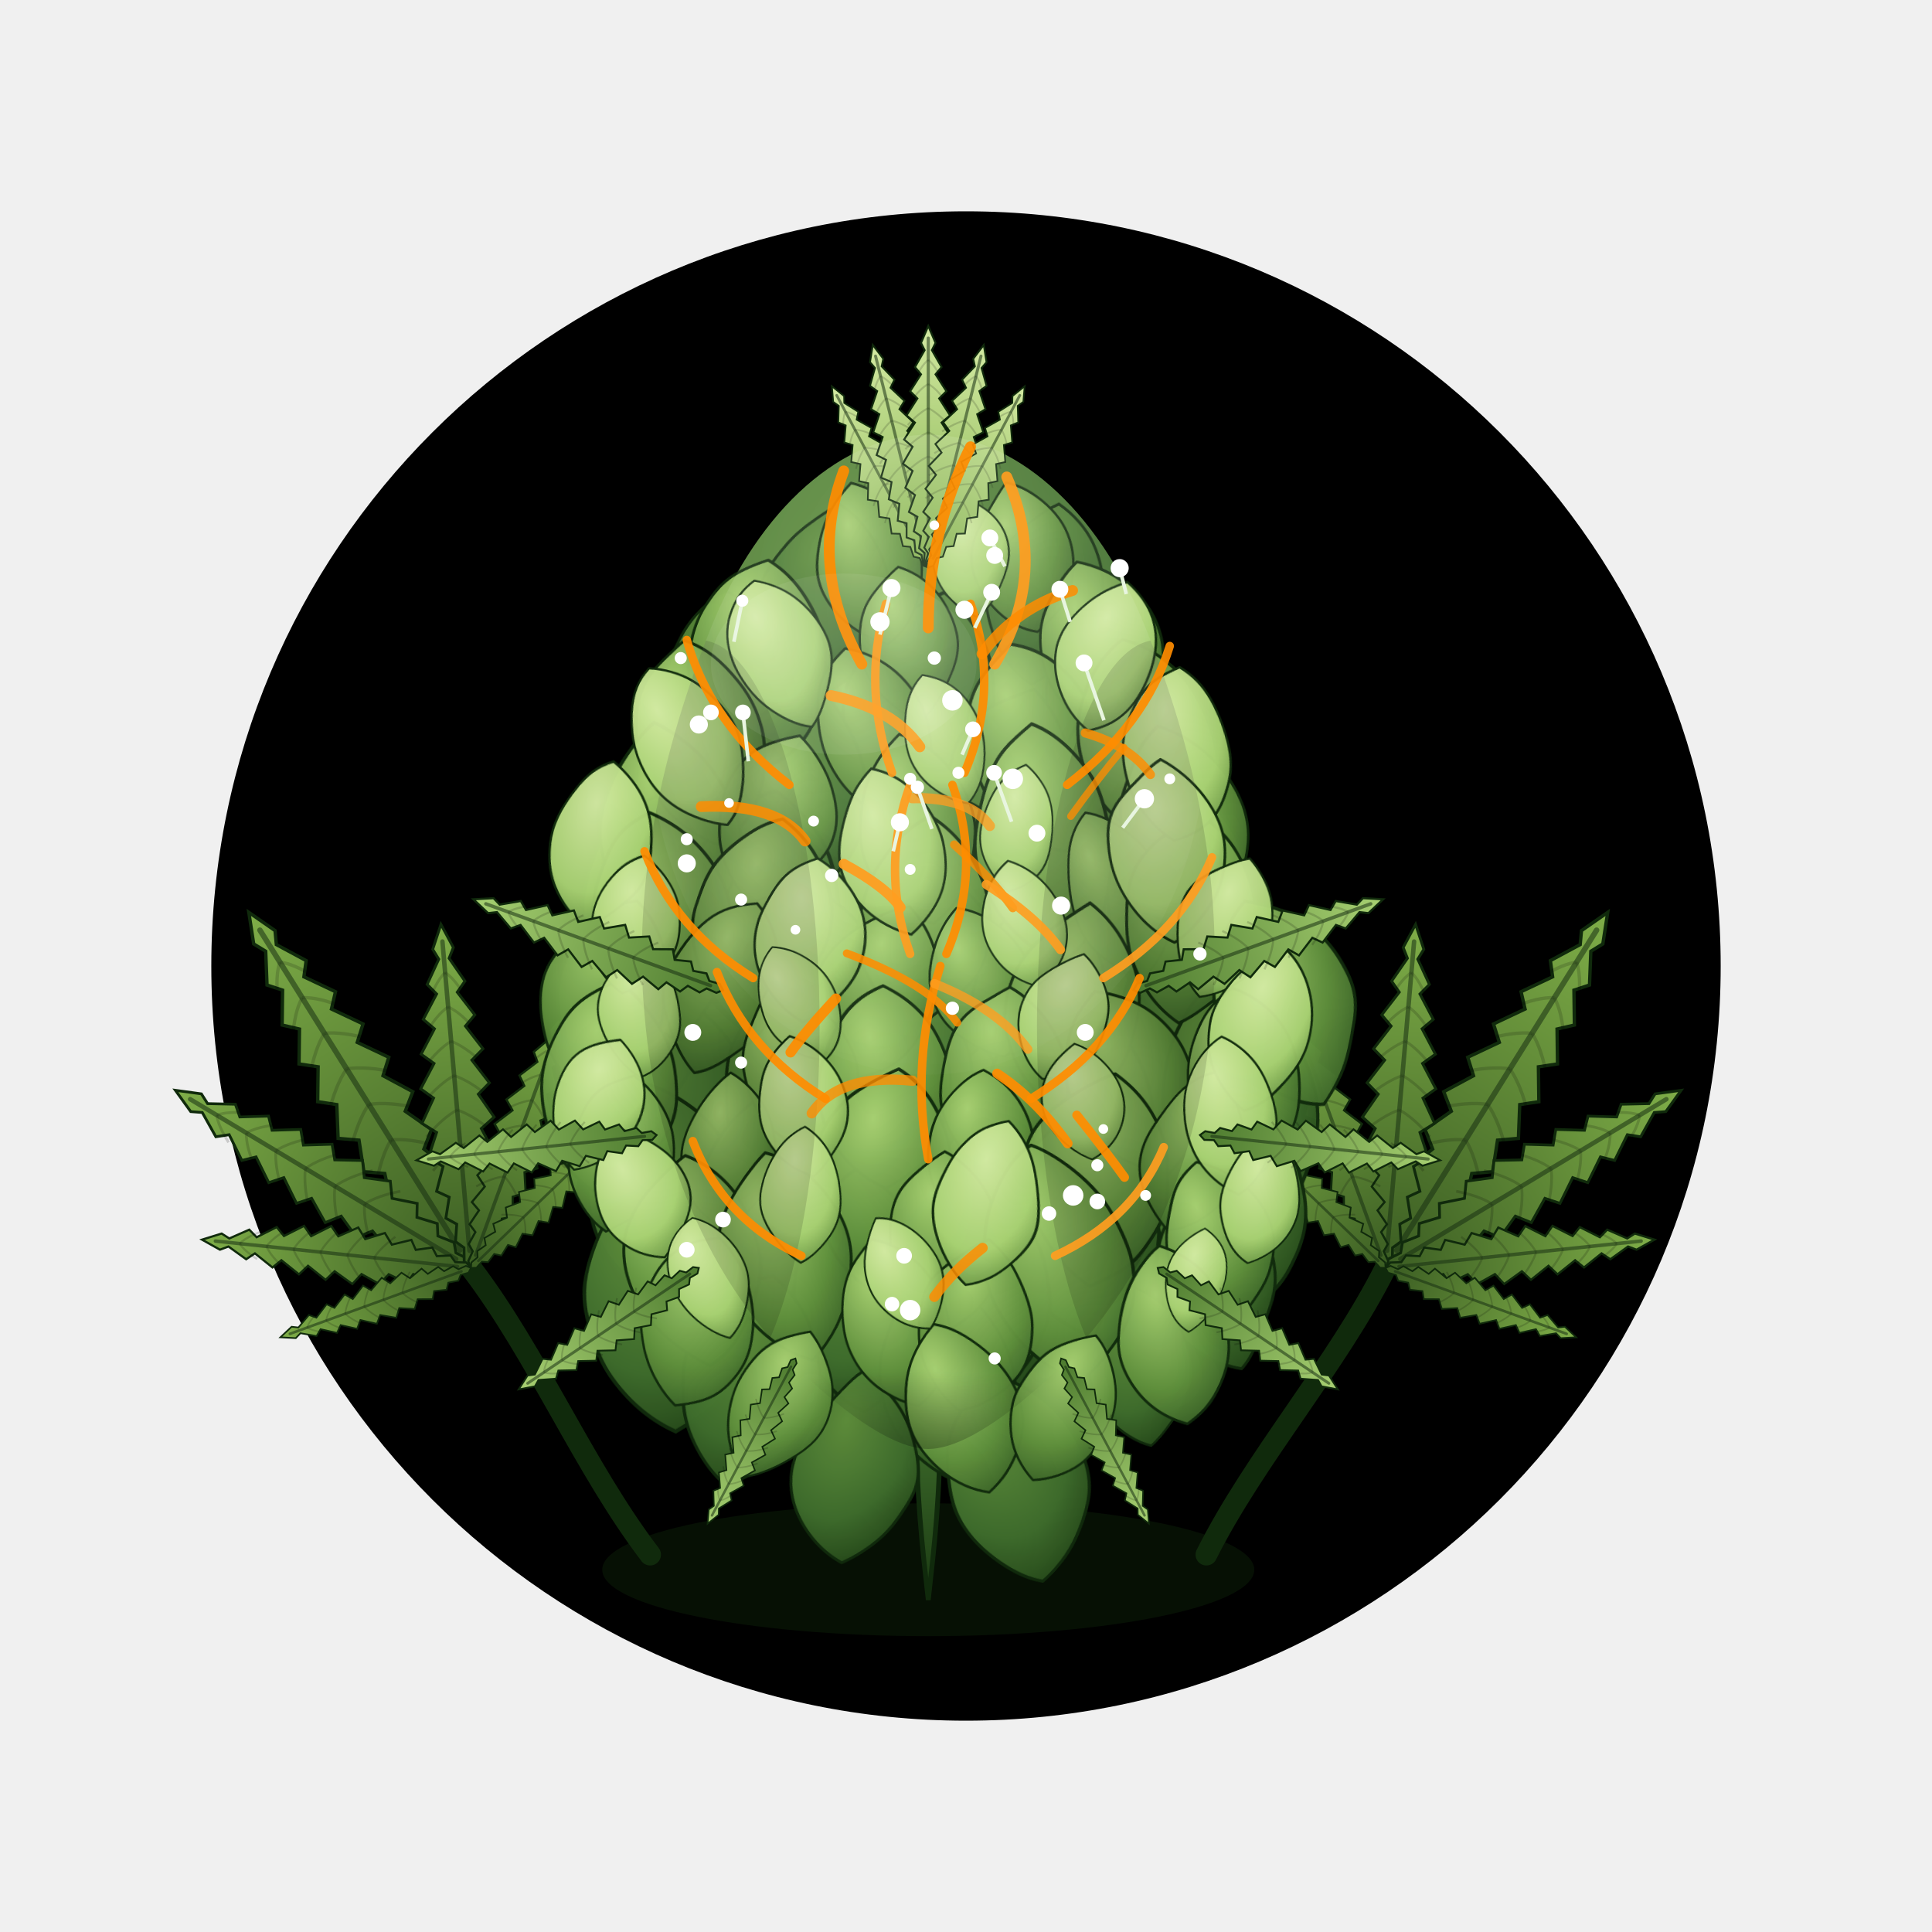
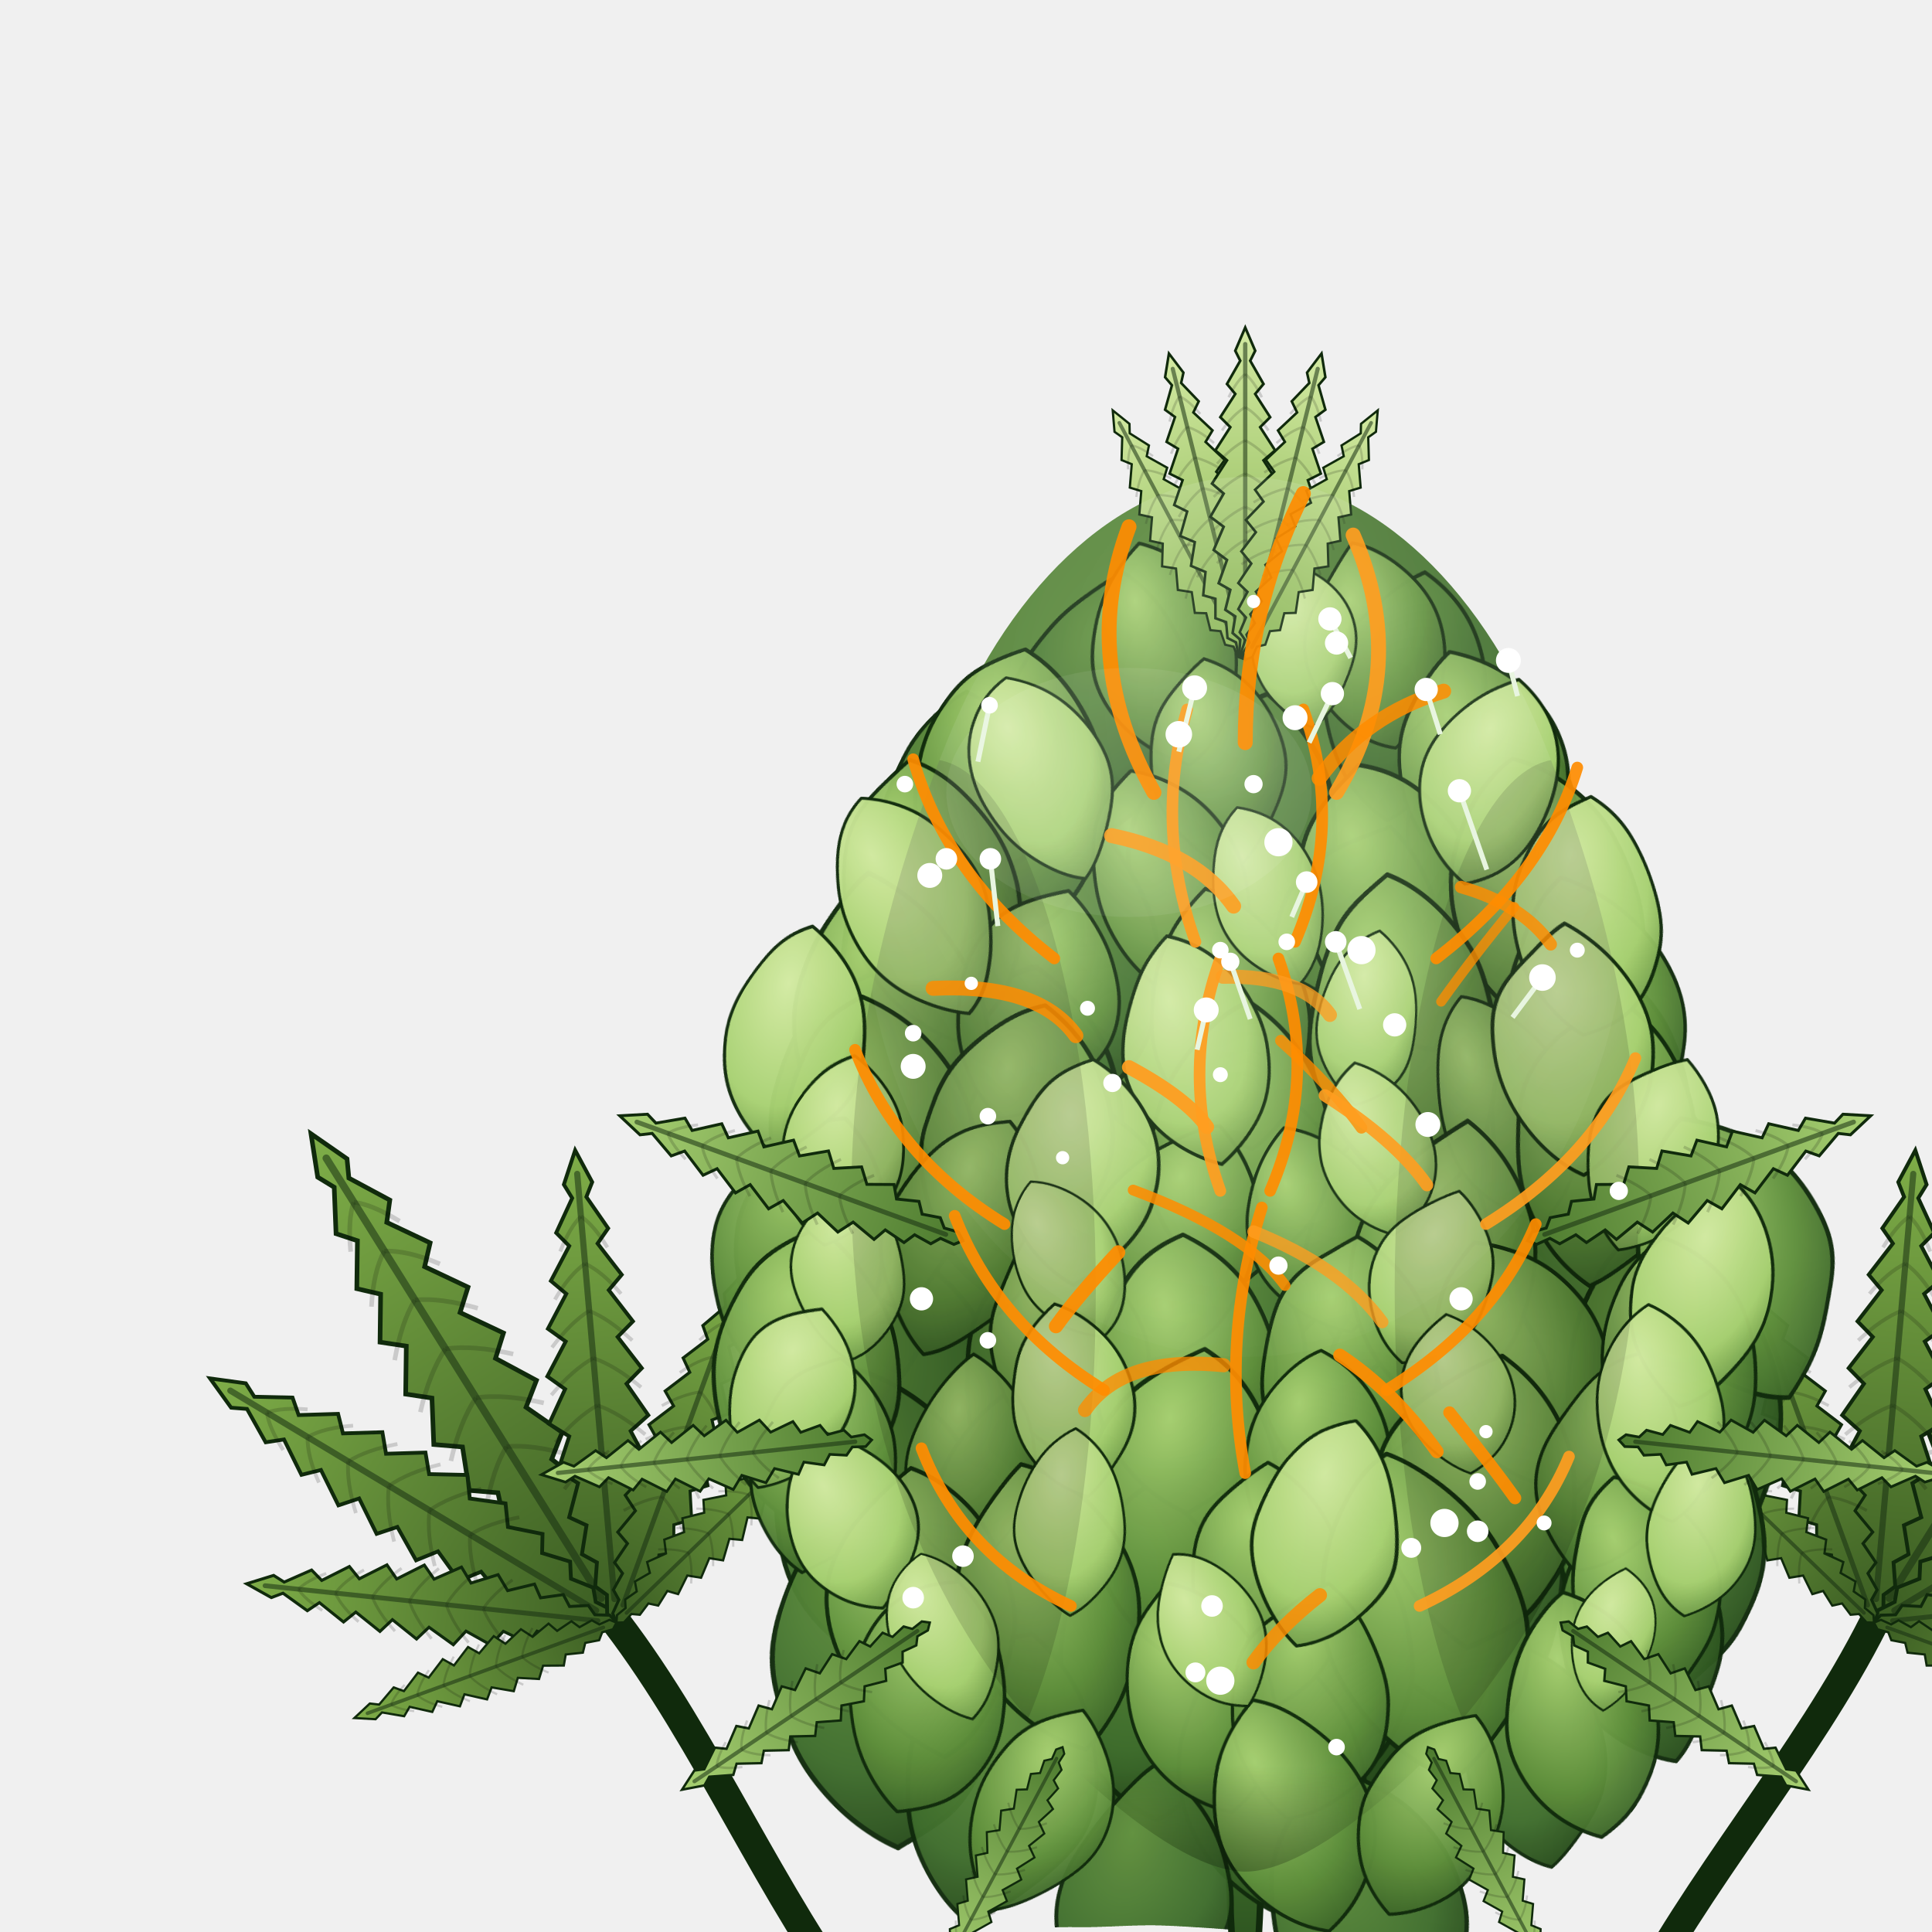
<svg xmlns="http://www.w3.org/2000/svg" viewBox="0 0 512 512" width="512" height="512">
  <defs>
    <linearGradient id="bg" x1="0" y1="0" x2="1" y2="1">
      <stop offset="0%" stop-color="%230b170c" />
      <stop offset="100%" stop-color="%231a381d" />
    </linearGradient>
  </defs>
  <rect width="512" height="512" fill="url(%23bg)" />
-   <circle cx="256" cy="256" r="200" fill="%23142816" stroke="%233e8a32" stroke-width="8" />
-   <g transform="translate(6, 16) scale(1.6)">
+   <g transform="translate(0, -10) scale(2.2)">
    <defs>
      <linearGradient id="lgd" x1="0" y1="0" x2="0" y2="1">
        <stop offset="0%" stop-color="#3f6d2c" />
        <stop offset="100%" stop-color="#1b3b13" />
      </linearGradient>
      <linearGradient id="lgm" x1="0" y1="0" x2="0" y2="1">
        <stop offset="0%" stop-color="#5f8f3c" />
        <stop offset="100%" stop-color="#2c521f" />
      </linearGradient>
      <linearGradient id="lgl" x1="0" y1="0" x2="0" y2="1">
        <stop offset="0%" stop-color="#a8d172" />
        <stop offset="100%" stop-color="#4c7a2e" />
      </linearGradient>
      <linearGradient id="lgf" x1="0" y1="0" x2="0" y2="1">
        <stop offset="0%" stop-color="#d3eaa2" />
        <stop offset="100%" stop-color="#7fae48" />
      </linearGradient>
      <radialGradient id="budBase" cx="36%" cy="20%" r="95%">
        <stop offset="0%" stop-color="#5f8f3c" />
        <stop offset="52%" stop-color="#3f6d2c" />
        <stop offset="100%" stop-color="#1b3b13" />
      </radialGradient>
      <radialGradient id="cxD" cx="38%" cy="24%" r="90%">
        <stop offset="0%" stop-color="#5f8f3c" />
        <stop offset="60%" stop-color="#3f6d2c" />
        <stop offset="100%" stop-color="#1b3b13" />
      </radialGradient>
      <radialGradient id="cxM" cx="38%" cy="24%" r="90%">
        <stop offset="0%" stop-color="#a8d172" />
        <stop offset="60%" stop-color="#5f8f3c" />
        <stop offset="100%" stop-color="#2c521f" />
      </radialGradient>
      <radialGradient id="cxL" cx="40%" cy="26%" r="90%">
        <stop offset="0%" stop-color="#d3eaa2" />
        <stop offset="60%" stop-color="#a8d172" />
        <stop offset="100%" stop-color="#4c7a2e" />
      </radialGradient>
      <radialGradient id="frostVeil" cx="50%" cy="30%" r="80%">
        <stop offset="0%" stop-color="#ffffff" stop-opacity="0.150" />
        <stop offset="60%" stop-color="#ffffff" stop-opacity="0.060" />
        <stop offset="100%" stop-color="#ffffff" stop-opacity="0" />
      </radialGradient>
      <radialGradient id="occ" cx="50%" cy="96%" r="82%">
        <stop offset="0%" stop-color="#000000" stop-opacity=".45" />
        <stop offset="100%" stop-color="#000000" stop-opacity="0" />
      </radialGradient>
      <filter id="crumple" x="-15%" y="-15%" width="130%" height="130%">
        <feTurbulence type="fractalNoise" baseFrequency="0.025" numOctaves="3" seed="11" result="n" />
        <feDisplacementMap in="SourceGraphic" in2="n" scale="5" />
      </filter>
      <filter id="noiseFrost" x="0%" y="0%" width="100%" height="100%">
        <feTurbulence type="fractalNoise" baseFrequency="0.5" numOctaves="2" seed="7" result="n" />
        <feColorMatrix in="n" type="matrix" values="0 0 0 0 1 0 0 0 0 1 0 0 0 0 1 0 0 0 0.5 0" />
      </filter>
      <path id="leaflet" d="M0,0 L3,7 L1.5,10 L5.5,17 L3,20 L7.5,27 L4.5,30 L9,37 L5.5,40 L10,47 L6.5,50 L10.5,57 L6.5,60 L9.5,67 L5.5,70 L8,77 L4.5,79 L6,85 L3,87 L3.8,92 L1.5,94 L1.8,98 L0,100 L-1.8,98 L-1.5,94 L-3.8,92 L-3,87 L-6,85 L-4.5,79 L-8,77 L-5.5,70 L-9.5,67 L-6.5,60 L-10.5,57 L-6.5,50 L-10,47 L-5.5,40 L-9,37 L-4.5,30 L-7.5,27 L-3,20 L-5.5,17 L-1.5,10 L-3,7 Z" />
      <g id="leafletV">
        <use href="#leaflet" />
        <path d="M0,14 Q2.5,16 5,21 M0,24 Q3.5,26 7,31 M0,34 Q4,36 8.5,41 M0,44 Q4.5,46 9.5,51 M0,54 Q4.5,56 9.5,61 M0,64 Q4,66 8.5,71" fill="none" stroke="#000000" stroke-opacity=".16" stroke-width=".8" />
        <path d="M0,14 Q-2.5,16 -5,21 M0,24 Q-3.5,26 -7,31 M0,34 Q-4,36 -8.5,41 M0,44 Q-4.5,46 -9.5,51 M0,54 Q-4.5,56 -9.5,61 M0,64 Q-4,66 -8.5,71" fill="none" stroke="#000000" stroke-opacity=".16" stroke-width=".8" />
      </g>
      <path id="midrib" d="M0,5 L0,95" fill="none" stroke-width="1.3" opacity=".55" stroke-linecap="round" />
      <linearGradient id="lgFan" x1="0" y1="0" x2="0" y2="1">
        <stop offset="0%" stop-color="#7fae48" />
        <stop offset="100%" stop-color="#3a5c22" />
      </linearGradient>
      <g id="leafD">
        <use href="#leafletV" fill="url(#lgd)" stroke="#102a0c" stroke-width=".8" />
        <use href="#midrib" stroke="#173012" />
      </g>
      <g id="leafM">
        <use href="#leafletV" fill="url(#lgm)" stroke="#102a0c" stroke-width=".8" />
        <use href="#midrib" stroke="#173012" />
      </g>
      <g id="leafL">
        <use href="#leafletV" fill="url(#lgl)" stroke="#102a0c" stroke-width=".8" />
        <use href="#midrib" stroke="#173012" />
      </g>
      <g id="leafF">
        <use href="#leafletV" fill="url(#lgf)" stroke="#102a0c" stroke-width=".8" />
        <use href="#midrib" stroke="#173012" />
      </g>
      <g id="leafA">
        <use href="#leafletV" fill="url(#lgFan)" stroke="#102a0c" stroke-width=".8" />
        <use href="#midrib" stroke="#173012" />
      </g>
      <path id="calyx" d="M0,-4 C7.5,0 13.5,8 14,18 C14.5,28 8,37 0,41 C-8,37 -14.5,28 -14,18 C-13.5,8 -7.5,0 0,-4 Z" />
      <g id="fan">
        <path d="M0,10 C-1.5,-6 1.5,-24 0,-40" fill="none" stroke="#102a0c" stroke-width="3.2" stroke-linecap="round" />
        <use href="#leafA" transform="translate(0,-40) rotate(0) translate(0,-62) scale(.62)" />
        <use href="#leafA" transform="translate(0,-40) rotate(-27) translate(0,-51) scale(.51)" />
        <use href="#leafA" transform="translate(0,-40) rotate(27) translate(0,-51) scale(.51)" />
        <use href="#leafA" transform="translate(0,-40) rotate(-52) translate(0,-40) scale(.4)" />
        <use href="#leafA" transform="translate(0,-40) rotate(52) translate(0,-40) scale(.4)" />
        <use href="#leafA" transform="translate(0,-40) rotate(-78) translate(0,-30) scale(.3)" />
        <use href="#leafA" transform="translate(0,-40) rotate(78) translate(0,-30) scale(.3)" />
      </g>
      <clipPath id="budClip">
        <path d="M150,62 C164,62 178,74 186,94 C194,114 199,136 197,158 C195,182 186,204 168,220 C160,227 154,230 150,230 C146,230 140,227 132,220 C114,204 105,182 103,158 C101,136 106,114 114,94 C122,74 136,62 150,62 Z" />
      </clipPath>
    </defs>
    <ellipse cx="150" cy="250" rx="54" ry="11" fill="#0a1a07" opacity=".6" />
    <path d="M148,224 C148,238 149,246 150,255 C151,246 152,238 152,224 Z" fill="url(#lgd)" stroke="#102a0c" stroke-width=".8" />
    <use href="#fan" transform="translate(98,238) rotate(-32) scale(1.12)" />
    <use href="#fan" transform="translate(202,238) rotate(32) scale(1.12)" />
    <path d="M150,62 C164,62 178,74 186,94 C194,114 199,136 197,158 C195,182 186,204 168,220 C160,227 154,230 150,230 C146,230 140,227 132,220 C114,204 105,182 103,158 C101,136 106,114 114,94 C122,74 136,62 150,62 Z" fill="url(#budBase)" />
    <g filter="url(#crumple)">
      <use href="#calyx" transform="translate(134.6,76.0) rotate(6.0) scale(0.74)" fill="url(#cxD)" stroke="#102a0c" stroke-width=".65" stroke-linejoin="round" opacity=".97" />
      <use href="#calyx" transform="translate(171.1,76.0) rotate(6.6) scale(0.69)" fill="url(#cxD)" stroke="#102a0c" stroke-width=".65" stroke-linejoin="round" opacity=".97" />
      <use href="#calyx" transform="translate(117.6,92.0) rotate(-1.6) scale(0.76)" fill="url(#cxD)" stroke="#102a0c" stroke-width=".65" stroke-linejoin="round" opacity=".97" />
      <use href="#calyx" transform="translate(152.3,92.0) rotate(11.9) scale(0.90)" fill="url(#cxD)" stroke="#102a0c" stroke-width=".65" stroke-linejoin="round" opacity=".97" />
      <use href="#calyx" transform="translate(180.6,92.0) rotate(-1.2) scale(0.74)" fill="url(#cxD)" stroke="#102a0c" stroke-width=".65" stroke-linejoin="round" opacity=".97" />
      <use href="#calyx" transform="translate(111.1,108.0) rotate(-13.6) scale(0.98)" fill="url(#cxD)" stroke="#102a0c" stroke-width=".65" stroke-linejoin="round" opacity=".97" />
      <use href="#calyx" transform="translate(131.6,108.0) rotate(20.0) scale(0.88)" fill="url(#cxD)" stroke="#102a0c" stroke-width=".65" stroke-linejoin="round" opacity=".97" />
      <use href="#calyx" transform="translate(167.4,108.0) rotate(15.9) scale(0.80)" fill="url(#cxD)" stroke="#102a0c" stroke-width=".65" stroke-linejoin="round" opacity=".97" />
      <use href="#calyx" transform="translate(182.7,108.0) rotate(-4.8) scale(0.82)" fill="url(#cxD)" stroke="#102a0c" stroke-width=".65" stroke-linejoin="round" opacity=".97" />
      <use href="#calyx" transform="translate(107.2,124.0) rotate(9.5) scale(0.83)" fill="url(#cxD)" stroke="#102a0c" stroke-width=".65" stroke-linejoin="round" opacity=".97" />
      <use href="#calyx" transform="translate(123.8,124.0) rotate(6.6) scale(0.90)" fill="url(#cxD)" stroke="#102a0c" stroke-width=".65" stroke-linejoin="round" opacity=".97" />
      <use href="#calyx" transform="translate(152.7,124.0) rotate(-14.2) scale(0.81)" fill="url(#cxD)" stroke="#102a0c" stroke-width=".65" stroke-linejoin="round" opacity=".97" />
      <use href="#calyx" transform="translate(169.0,124.0) rotate(7.2) scale(0.83)" fill="url(#cxD)" stroke="#102a0c" stroke-width=".65" stroke-linejoin="round" opacity=".97" />
      <use href="#calyx" transform="translate(193.6,124.0) rotate(8.4) scale(0.84)" fill="url(#cxD)" stroke="#102a0c" stroke-width=".65" stroke-linejoin="round" opacity=".97" />
      <use href="#calyx" transform="translate(100.7,140.0) rotate(-1.6) scale(0.85)" fill="url(#cxD)" stroke="#102a0c" stroke-width=".65" stroke-linejoin="round" opacity=".97" />
      <use href="#calyx" transform="translate(130.7,140.0) rotate(-2.7) scale(0.82)" fill="url(#cxD)" stroke="#102a0c" stroke-width=".65" stroke-linejoin="round" opacity=".97" />
      <use href="#calyx" transform="translate(155.0,140.0) rotate(12.2) scale(0.75)" fill="url(#cxD)" stroke="#102a0c" stroke-width=".65" stroke-linejoin="round" opacity=".97" />
      <use href="#calyx" transform="translate(168.5,140.0) rotate(2.1) scale(0.77)" fill="url(#cxD)" stroke="#102a0c" stroke-width=".65" stroke-linejoin="round" opacity=".97" />
      <use href="#calyx" transform="translate(200.2,140.0) rotate(16.7) scale(0.99)" fill="url(#cxD)" stroke="#102a0c" stroke-width=".65" stroke-linejoin="round" opacity=".97" />
      <use href="#calyx" transform="translate(102.1,156.0) rotate(-19.8) scale(0.91)" fill="url(#cxD)" stroke="#102a0c" stroke-width=".65" stroke-linejoin="round" opacity=".97" />
      <use href="#calyx" transform="translate(126.5,156.0) rotate(-7.4) scale(0.88)" fill="url(#cxD)" stroke="#102a0c" stroke-width=".65" stroke-linejoin="round" opacity=".97" />
      <use href="#calyx" transform="translate(148.5,156.0) rotate(7.1) scale(0.78)" fill="url(#cxD)" stroke="#102a0c" stroke-width=".65" stroke-linejoin="round" opacity=".97" />
      <use href="#calyx" transform="translate(171.3,156.0) rotate(-5.7) scale(0.93)" fill="url(#cxD)" stroke="#102a0c" stroke-width=".65" stroke-linejoin="round" opacity=".97" />
      <use href="#calyx" transform="translate(197.7,156.0) rotate(-12.0) scale(0.95)" fill="url(#cxD)" stroke="#102a0c" stroke-width=".65" stroke-linejoin="round" opacity=".97" />
      <use href="#calyx" transform="translate(102.2,172.0) rotate(-14.5) scale(0.90)" fill="url(#cxD)" stroke="#102a0c" stroke-width=".65" stroke-linejoin="round" opacity=".97" />
      <use href="#calyx" transform="translate(128.9,172.0) rotate(16.9) scale(0.88)" fill="url(#cxD)" stroke="#102a0c" stroke-width=".65" stroke-linejoin="round" opacity=".97" />
      <use href="#calyx" transform="translate(147.2,172.0) rotate(18.6) scale(0.83)" fill="url(#cxD)" stroke="#102a0c" stroke-width=".65" stroke-linejoin="round" opacity=".97" />
      <use href="#calyx" transform="translate(168.3,172.0) rotate(-15.2) scale(0.98)" fill="url(#cxD)" stroke="#102a0c" stroke-width=".65" stroke-linejoin="round" opacity=".97" />
      <use href="#calyx" transform="translate(197.2,172.0) rotate(-7.9) scale(0.92)" fill="url(#cxD)" stroke="#102a0c" stroke-width=".65" stroke-linejoin="round" opacity=".97" />
      <use href="#calyx" transform="translate(105.6,188.0) rotate(-2.9) scale(0.94)" fill="url(#cxD)" stroke="#102a0c" stroke-width=".65" stroke-linejoin="round" opacity=".97" />
      <use href="#calyx" transform="translate(139.1,188.0) rotate(-0.3) scale(0.87)" fill="url(#cxD)" stroke="#102a0c" stroke-width=".65" stroke-linejoin="round" opacity=".97" />
      <use href="#calyx" transform="translate(157.9,188.0) rotate(-2.3) scale(0.78)" fill="url(#cxD)" stroke="#102a0c" stroke-width=".65" stroke-linejoin="round" opacity=".97" />
      <use href="#calyx" transform="translate(193.4,188.0) rotate(-16.5) scale(0.73)" fill="url(#cxD)" stroke="#102a0c" stroke-width=".65" stroke-linejoin="round" opacity=".97" />
      <use href="#calyx" transform="translate(123.2,204.0) rotate(12.6) scale(0.79)" fill="url(#cxD)" stroke="#102a0c" stroke-width=".65" stroke-linejoin="round" opacity=".97" />
      <use href="#calyx" transform="translate(151.3,204.0) rotate(-5.6) scale(0.76)" fill="url(#cxD)" stroke="#102a0c" stroke-width=".65" stroke-linejoin="round" opacity=".97" />
      <use href="#calyx" transform="translate(182.3,204.0) rotate(-9.6) scale(0.62)" fill="url(#cxD)" stroke="#102a0c" stroke-width=".65" stroke-linejoin="round" opacity=".97" />
      <use href="#calyx" transform="translate(138.8,220.0) rotate(3.2) scale(0.74)" fill="url(#cxD)" stroke="#102a0c" stroke-width=".65" stroke-linejoin="round" opacity=".97" />
      <use href="#calyx" transform="translate(160.7,220.0) rotate(-14.4) scale(0.80)" fill="url(#cxD)" stroke="#102a0c" stroke-width=".65" stroke-linejoin="round" opacity=".97" />
      <use href="#calyx" transform="translate(137.4,72.0) rotate(-13.6) scale(0.62)" fill="url(#cxM)" stroke="#102a0c" stroke-width=".65" stroke-linejoin="round" opacity=".97" />
      <use href="#calyx" transform="translate(163.2,72.0) rotate(-13.8) scale(0.59)" fill="url(#cxM)" stroke="#102a0c" stroke-width=".65" stroke-linejoin="round" opacity=".97" />
      <use href="#calyx" transform="translate(123.4,86.0) rotate(3.9) scale(0.78)" fill="url(#cxM)" stroke="#102a0c" stroke-width=".65" stroke-linejoin="round" opacity=".97" />
      <use href="#calyx" transform="translate(145.2,86.0) rotate(-9.3) scale(0.58)" fill="url(#cxM)" stroke="#102a0c" stroke-width=".65" stroke-linejoin="round" opacity=".97" />
      <use href="#calyx" transform="translate(175.7,86.0) rotate(-17.5) scale(0.71)" fill="url(#cxM)" stroke="#102a0c" stroke-width=".65" stroke-linejoin="round" opacity=".97" />
      <use href="#calyx" transform="translate(111.0,100.0) rotate(-7.3) scale(0.73)" fill="url(#cxM)" stroke="#102a0c" stroke-width=".65" stroke-linejoin="round" opacity=".97" />
      <use href="#calyx" transform="translate(137.2,100.0) rotate(-18.7) scale(0.65)" fill="url(#cxM)" stroke="#102a0c" stroke-width=".65" stroke-linejoin="round" opacity=".97" />
      <use href="#calyx" transform="translate(164.7,100.0) rotate(-14.9) scale(0.79)" fill="url(#cxM)" stroke="#102a0c" stroke-width=".65" stroke-linejoin="round" opacity=".97" />
      <use href="#calyx" transform="translate(183.9,100.0) rotate(-12.6) scale(0.78)" fill="url(#cxM)" stroke="#102a0c" stroke-width=".65" stroke-linejoin="round" opacity=".97" />
      <use href="#calyx" transform="translate(106.0,114.0) rotate(-5.0) scale(0.80)" fill="url(#cxM)" stroke="#102a0c" stroke-width=".65" stroke-linejoin="round" opacity=".97" />
      <use href="#calyx" transform="translate(127.7,114.0) rotate(16.1) scale(0.64)" fill="url(#cxM)" stroke="#102a0c" stroke-width=".65" stroke-linejoin="round" opacity=".97" />
      <use href="#calyx" transform="translate(145.3,114.0) rotate(-9.8) scale(0.70)" fill="url(#cxM)" stroke="#102a0c" stroke-width=".65" stroke-linejoin="round" opacity=".97" />
      <use href="#calyx" transform="translate(168.1,114.0) rotate(-4.2) scale(0.84)" fill="url(#cxM)" stroke="#102a0c" stroke-width=".65" stroke-linejoin="round" opacity=".97" />
      <use href="#calyx" transform="translate(189.7,114.0) rotate(-13.3) scale(0.70)" fill="url(#cxM)" stroke="#102a0c" stroke-width=".65" stroke-linejoin="round" opacity=".97" />
      <use href="#calyx" transform="translate(104.3,128.0) rotate(-6.6) scale(0.83)" fill="url(#cxM)" stroke="#102a0c" stroke-width=".65" stroke-linejoin="round" opacity=".97" />
      <use href="#calyx" transform="translate(124.6,128.0) rotate(8.7) scale(0.80)" fill="url(#cxM)" stroke="#102a0c" stroke-width=".65" stroke-linejoin="round" opacity=".97" />
      <use href="#calyx" transform="translate(149.9,128.0) rotate(4.3) scale(0.78)" fill="url(#cxM)" stroke="#102a0c" stroke-width=".65" stroke-linejoin="round" opacity=".97" />
      <use href="#calyx" transform="translate(177.9,128.0) rotate(-17.9) scale(0.59)" fill="url(#cxM)" stroke="#102a0c" stroke-width=".65" stroke-linejoin="round" opacity=".97" />
      <use href="#calyx" transform="translate(194.9,128.0) rotate(7.3) scale(0.76)" fill="url(#cxM)" stroke="#102a0c" stroke-width=".65" stroke-linejoin="round" opacity=".97" />
      <use href="#calyx" transform="translate(100.9,142.0) rotate(18.9) scale(0.72)" fill="url(#cxM)" stroke="#102a0c" stroke-width=".65" stroke-linejoin="round" opacity=".97" />
      <use href="#calyx" transform="translate(120.6,142.0) rotate(21.3) scale(0.66)" fill="url(#cxM)" stroke="#102a0c" stroke-width=".65" stroke-linejoin="round" opacity=".97" />
      <use href="#calyx" transform="translate(145.3,142.0) rotate(18.0) scale(0.68)" fill="url(#cxM)" stroke="#102a0c" stroke-width=".65" stroke-linejoin="round" opacity=".97" />
      <use href="#calyx" transform="translate(154.8,142.0) rotate(-19.0) scale(0.59)" fill="url(#cxM)" stroke="#102a0c" stroke-width=".65" stroke-linejoin="round" opacity=".97" />
      <use href="#calyx" transform="translate(175.7,142.0) rotate(9.3) scale(0.77)" fill="url(#cxM)" stroke="#102a0c" stroke-width=".65" stroke-linejoin="round" opacity=".97" />
      <use href="#calyx" transform="translate(203.3,142.0) rotate(-22.2) scale(0.83)" fill="url(#cxM)" stroke="#102a0c" stroke-width=".65" stroke-linejoin="round" opacity=".97" />
      <use href="#calyx" transform="translate(98.7,156.0) rotate(7.5) scale(0.77)" fill="url(#cxM)" stroke="#102a0c" stroke-width=".65" stroke-linejoin="round" opacity=".97" />
      <use href="#calyx" transform="translate(125.5,156.0) rotate(-16.1) scale(0.65)" fill="url(#cxM)" stroke="#102a0c" stroke-width=".65" stroke-linejoin="round" opacity=".97" />
      <use href="#calyx" transform="translate(142.3,156.0) rotate(-3.3) scale(0.78)" fill="url(#cxM)" stroke="#102a0c" stroke-width=".65" stroke-linejoin="round" opacity=".97" />
      <use href="#calyx" transform="translate(163.0,156.0) rotate(1.8) scale(0.73)" fill="url(#cxM)" stroke="#102a0c" stroke-width=".65" stroke-linejoin="round" opacity=".97" />
      <use href="#calyx" transform="translate(177.8,156.0) rotate(-22.4) scale(0.73)" fill="url(#cxM)" stroke="#102a0c" stroke-width=".65" stroke-linejoin="round" opacity=".97" />
      <use href="#calyx" transform="translate(200.4,156.0) rotate(-8.6) scale(0.68)" fill="url(#cxM)" stroke="#102a0c" stroke-width=".65" stroke-linejoin="round" opacity=".97" />
      <use href="#calyx" transform="translate(100.4,170.0) rotate(7.9) scale(0.60)" fill="url(#cxM)" stroke="#102a0c" stroke-width=".65" stroke-linejoin="round" opacity=".97" />
      <use href="#calyx" transform="translate(117.2,170.0) rotate(2.3) scale(0.58)" fill="url(#cxM)" stroke="#102a0c" stroke-width=".65" stroke-linejoin="round" opacity=".97" />
      <use href="#calyx" transform="translate(144.4,170.0) rotate(5.3) scale(0.84)" fill="url(#cxM)" stroke="#102a0c" stroke-width=".65" stroke-linejoin="round" opacity=".97" />
      <use href="#calyx" transform="translate(159.4,170.0) rotate(-0.9) scale(0.64)" fill="url(#cxM)" stroke="#102a0c" stroke-width=".65" stroke-linejoin="round" opacity=".97" />
      <use href="#calyx" transform="translate(179.6,170.0) rotate(6.7) scale(0.79)" fill="url(#cxM)" stroke="#102a0c" stroke-width=".65" stroke-linejoin="round" opacity=".97" />
      <use href="#calyx" transform="translate(197.1,170.0) rotate(20.8) scale(0.59)" fill="url(#cxM)" stroke="#102a0c" stroke-width=".65" stroke-linejoin="round" opacity=".97" />
      <use href="#calyx" transform="translate(109.6,184.0) rotate(-6.2) scale(0.77)" fill="url(#cxM)" stroke="#102a0c" stroke-width=".65" stroke-linejoin="round" opacity=".97" />
      <use href="#calyx" transform="translate(123.7,184.0) rotate(-11.8) scale(0.76)" fill="url(#cxM)" stroke="#102a0c" stroke-width=".65" stroke-linejoin="round" opacity=".97" />
      <use href="#calyx" transform="translate(153.4,184.0) rotate(0.2) scale(0.65)" fill="url(#cxM)" stroke="#102a0c" stroke-width=".65" stroke-linejoin="round" opacity=".97" />
      <use href="#calyx" transform="translate(168.6,184.0) rotate(-9.2) scale(0.83)" fill="url(#cxM)" stroke="#102a0c" stroke-width=".65" stroke-linejoin="round" opacity=".97" />
      <use href="#calyx" transform="translate(194.2,184.0) rotate(-16.8) scale(0.65)" fill="url(#cxM)" stroke="#102a0c" stroke-width=".65" stroke-linejoin="round" opacity=".97" />
      <use href="#calyx" transform="translate(115.3,198.0) rotate(17.9) scale(0.62)" fill="url(#cxM)" stroke="#102a0c" stroke-width=".65" stroke-linejoin="round" opacity=".97" />
      <use href="#calyx" transform="translate(141.6,198.0) rotate(-15.4) scale(0.63)" fill="url(#cxM)" stroke="#102a0c" stroke-width=".65" stroke-linejoin="round" opacity=".97" />
      <use href="#calyx" transform="translate(159.8,198.0) rotate(11.1) scale(0.63)" fill="url(#cxM)" stroke="#102a0c" stroke-width=".65" stroke-linejoin="round" opacity=".97" />
      <use href="#calyx" transform="translate(187.7,198.0) rotate(-10.6) scale(0.69)" fill="url(#cxM)" stroke="#102a0c" stroke-width=".65" stroke-linejoin="round" opacity=".97" />
      <use href="#calyx" transform="translate(128.8,212.0) rotate(22.5) scale(0.59)" fill="url(#cxM)" stroke="#102a0c" stroke-width=".65" stroke-linejoin="round" opacity=".97" />
      <use href="#calyx" transform="translate(151.9,212.0) rotate(-17.8) scale(0.64)" fill="url(#cxM)" stroke="#102a0c" stroke-width=".65" stroke-linejoin="round" opacity=".97" />
      <use href="#calyx" transform="translate(175.5,212.0) rotate(21.2) scale(0.59)" fill="url(#cxM)" stroke="#102a0c" stroke-width=".65" stroke-linejoin="round" opacity=".97" />
      <use href="#calyx" transform="translate(156.4,74.0) rotate(-5.7) scale(0.45)" fill="url(#cxL)" stroke="#102a0c" stroke-width=".65" stroke-linejoin="round" opacity=".97" />
      <use href="#calyx" transform="translate(122.7,89.0) rotate(-20.3) scale(0.55)" fill="url(#cxL)" stroke="#102a0c" stroke-width=".65" stroke-linejoin="round" opacity=".97" />
      <use href="#calyx" transform="translate(182.8,89.0) rotate(12.5) scale(0.58)" fill="url(#cxL)" stroke="#102a0c" stroke-width=".65" stroke-linejoin="round" opacity=".97" />
      <use href="#calyx" transform="translate(105.9,104.0) rotate(-25.2) scale(0.60)" fill="url(#cxL)" stroke="#102a0c" stroke-width=".65" stroke-linejoin="round" opacity=".97" />
      <use href="#calyx" transform="translate(150.0,104.0) rotate(-18.4) scale(0.48)" fill="url(#cxL)" stroke="#102a0c" stroke-width=".65" stroke-linejoin="round" opacity=".97" />
      <use href="#calyx" transform="translate(192.5,104.0) rotate(3.7) scale(0.62)" fill="url(#cxL)" stroke="#102a0c" stroke-width=".65" stroke-linejoin="round" opacity=".97" />
      <use href="#calyx" transform="translate(97.9,119.0) rotate(10.7) scale(0.61)" fill="url(#cxL)" stroke="#102a0c" stroke-width=".65" stroke-linejoin="round" opacity=".97" />
      <use href="#calyx" transform="translate(140.4,119.0) rotate(-13.7) scale(0.63)" fill="url(#cxL)" stroke="#102a0c" stroke-width=".65" stroke-linejoin="round" opacity=".97" />
      <use href="#calyx" transform="translate(166.4,119.0) rotate(11.5) scale(0.45)" fill="url(#cxL)" stroke="#102a0c" stroke-width=".65" stroke-linejoin="round" opacity=".97" />
      <use href="#calyx" transform="translate(189.2,119.0) rotate(-2.4) scale(0.65)" fill="url(#cxL)" stroke="#102a0c" stroke-width=".65" stroke-linejoin="round" opacity=".97" />
      <use href="#calyx" transform="translate(102.9,134.0) rotate(8.1) scale(0.52)" fill="url(#cxL)" stroke="#102a0c" stroke-width=".65" stroke-linejoin="round" opacity=".97" />
      <use href="#calyx" transform="translate(130.9,134.0) rotate(2.5) scale(0.63)" fill="url(#cxL)" stroke="#102a0c" stroke-width=".65" stroke-linejoin="round" opacity=".97" />
      <use href="#calyx" transform="translate(163.2,134.0) rotate(-12.6) scale(0.47)" fill="url(#cxL)" stroke="#102a0c" stroke-width=".65" stroke-linejoin="round" opacity=".97" />
      <use href="#calyx" transform="translate(202.3,134.0) rotate(20.4) scale(0.54)" fill="url(#cxL)" stroke="#102a0c" stroke-width=".65" stroke-linejoin="round" opacity=".97" />
      <use href="#calyx" transform="translate(102.8,149.0) rotate(3.3) scale(0.46)" fill="url(#cxL)" stroke="#102a0c" stroke-width=".65" stroke-linejoin="round" opacity=".97" />
      <use href="#calyx" transform="translate(125.4,149.0) rotate(-24.8) scale(0.45)" fill="url(#cxL)" stroke="#102a0c" stroke-width=".65" stroke-linejoin="round" opacity=".97" />
      <use href="#calyx" transform="translate(174.3,149.0) rotate(15.0) scale(0.50)" fill="url(#cxL)" stroke="#102a0c" stroke-width=".65" stroke-linejoin="round" opacity=".97" />
      <use href="#calyx" transform="translate(208.0,149.0) rotate(13.7) scale(0.62)" fill="url(#cxL)" stroke="#102a0c" stroke-width=".65" stroke-linejoin="round" opacity=".97" />
      <use href="#calyx" transform="translate(98.2,164.0) rotate(19.2) scale(0.51)" fill="url(#cxL)" stroke="#102a0c" stroke-width=".65" stroke-linejoin="round" opacity=".97" />
      <use href="#calyx" transform="translate(127.7,164.0) rotate(-10.3) scale(0.53)" fill="url(#cxL)" stroke="#102a0c" stroke-width=".65" stroke-linejoin="round" opacity=".97" />
      <use href="#calyx" transform="translate(173.9,164.0) rotate(-9.6) scale(0.44)" fill="url(#cxL)" stroke="#102a0c" stroke-width=".65" stroke-linejoin="round" opacity=".97" />
      <use href="#calyx" transform="translate(198.8,164.0) rotate(-4.2) scale(0.56)" fill="url(#cxL)" stroke="#102a0c" stroke-width=".65" stroke-linejoin="round" opacity=".97" />
      <use href="#calyx" transform="translate(98.9,179.0) rotate(-22.9) scale(0.54)" fill="url(#cxL)" stroke="#102a0c" stroke-width=".65" stroke-linejoin="round" opacity=".97" />
      <use href="#calyx" transform="translate(129.9,179.0) rotate(4.5) scale(0.48)" fill="url(#cxL)" stroke="#102a0c" stroke-width=".65" stroke-linejoin="round" opacity=".97" />
      <use href="#calyx" transform="translate(163.6,179.0) rotate(17.0) scale(0.61)" fill="url(#cxL)" stroke="#102a0c" stroke-width=".65" stroke-linejoin="round" opacity=".97" />
      <use href="#calyx" transform="translate(205.8,179.0) rotate(7.9) scale(0.50)" fill="url(#cxL)" stroke="#102a0c" stroke-width=".65" stroke-linejoin="round" opacity=".97" />
      <use href="#calyx" transform="translate(112.0,194.0) rotate(-15.0) scale(0.43)" fill="url(#cxL)" stroke="#102a0c" stroke-width=".65" stroke-linejoin="round" opacity=".97" />
      <use href="#calyx" transform="translate(142.7,194.0) rotate(-25.8) scale(0.44)" fill="url(#cxL)" stroke="#102a0c" stroke-width=".65" stroke-linejoin="round" opacity=".97" />
      <use href="#calyx" transform="translate(194.6,194.0) rotate(6.2) scale(0.40)" fill="url(#cxL)" stroke="#102a0c" stroke-width=".65" stroke-linejoin="round" opacity=".97" />
    </g>
    <g clip-path="url(#budClip)">
      <ellipse cx="112" cy="160" rx="20" ry="64" fill="#000000" opacity=".13" />
      <ellipse cx="188" cy="160" rx="20" ry="64" fill="#000000" opacity=".13" />
      <ellipse cx="150" cy="228" rx="44" ry="15" fill="url(#occ)" />
    </g>
    <use href="#leafF" transform="translate(150,84) rotate(-28) scale(0.34) translate(0,-100)" />
    <use href="#leafF" transform="translate(150,84) rotate(-14) scale(0.38) translate(0,-100)" />
    <use href="#leafF" transform="translate(150,84) rotate(0) scale(0.4) translate(0,-100)" />
    <use href="#leafF" transform="translate(150,84) rotate(14) scale(0.38) translate(0,-100)" />
    <use href="#leafF" transform="translate(150,84) rotate(28) scale(0.34) translate(0,-100)" />
    <use href="#leafL" transform="translate(116,154) rotate(-70) scale(0.44) translate(0,-100)" />
    <use href="#leafL" transform="translate(105,178) rotate(-96) scale(0.4) translate(0,-100)" />
    <use href="#leafL" transform="translate(112,200) rotate(-124) scale(0.36) translate(0,-100)" />
    <use href="#leafL" transform="translate(128,215) rotate(-152) scale(0.31) translate(0,-100)" />
    <use href="#leafL" transform="translate(184,154) rotate(70) scale(0.44) translate(0,-100)" />
    <use href="#leafL" transform="translate(195,178) rotate(96) scale(0.4) translate(0,-100)" />
    <use href="#leafL" transform="translate(188,200) rotate(124) scale(0.36) translate(0,-100)" />
    <use href="#leafL" transform="translate(172,215) rotate(152) scale(0.31) translate(0,-100)" />
    <g clip-path="url(#budClip)">
      <ellipse cx="150" cy="112" rx="46" ry="56" fill="url(#frostVeil)" />
      <rect x="101" y="62" width="98" height="168" fill="url(#noiseFrost)" opacity=".45" />
    </g>
    <path d="M139,100 Q130,84 136,68" stroke="#ff8c00" stroke-width="1.8" stroke-linecap="round" fill="none" opacity=".92" />
    <path d="M150,94 Q150,78 157,64" stroke="#ff8c00" stroke-width="1.8" stroke-linecap="round" fill="none" opacity=".92" />
    <path d="M161,100 Q170,85 163,69" stroke="#ff9d1f" stroke-width="1.8" stroke-linecap="round" fill="none" opacity=".92" />
    <path d="M127,120 Q114,110 110,96" stroke="#ff8c00" stroke-width="1.4" stroke-linecap="round" fill="none" opacity=".92" />
    <path d="M173,120 Q186,110 190,97" stroke="#ff8c00" stroke-width="1.4" stroke-linecap="round" fill="none" opacity=".92" />
    <path d="M144,118 Q139,104 143,90" stroke="#ff9d1f" stroke-width="1.4" stroke-linecap="round" fill="none" opacity=".92" />
    <path d="M156,118 Q162,104 157,90" stroke="#ff8c00" stroke-width="1.4" stroke-linecap="round" fill="none" opacity=".92" />
    <path d="M121,152 Q108,144 103,131" stroke="#ff8c00" stroke-width="1.4" stroke-linecap="round" fill="none" opacity=".92" />
    <path d="M179,152 Q192,144 197,132" stroke="#ff9d1f" stroke-width="1.4" stroke-linecap="round" fill="none" opacity=".92" />
    <path d="M133,172 Q120,164 115,151" stroke="#ff8c00" stroke-width="1.4" stroke-linecap="round" fill="none" opacity=".92" />
    <path d="M167,172 Q180,164 185,152" stroke="#ff8c00" stroke-width="1.4" stroke-linecap="round" fill="none" opacity=".92" />
    <path d="M147,148 Q142,134 147,120" stroke="#ff9d1f" stroke-width="1.4" stroke-linecap="round" fill="none" opacity=".92" />
    <path d="M153,148 Q159,134 154,120" stroke="#ff8c00" stroke-width="1.4" stroke-linecap="round" fill="none" opacity=".92" />
    <path d="M129,198 Q116,192 111,179" stroke="#ff8c00" stroke-width="1.4" stroke-linecap="round" fill="none" opacity=".92" />
    <path d="M171,198 Q184,192 189,180" stroke="#ff9d1f" stroke-width="1.4" stroke-linecap="round" fill="none" opacity=".92" />
    <path d="M150,182 Q147,166 152,150" stroke="#ff8c00" stroke-width="1.4" stroke-linecap="round" fill="none" opacity=".92" />
    <path d="M173.6,125.2 Q177.6,119.6 182.4,113.8" stroke="#ff8c00" stroke-width="1.2" stroke-linecap="round" fill="none" opacity="0.77" />
    <path d="M164.0,140.4 Q160.6,135.6 154.3,129.9" stroke="#ff8c00" stroke-width="1.4" stroke-linecap="round" fill="none" opacity="0.79" />
    <path d="M171.9,147.3 Q168.1,141.9 159.6,136.5" stroke="#ff9d1f" stroke-width="1.5" stroke-linecap="round" fill="none" opacity="0.90" />
    <path d="M151.0,204.8 Q154.1,200.5 159.0,196.7" stroke="#ff8c00" stroke-width="1.7" stroke-linecap="round" fill="none" opacity="0.83" />
    <path d="M129.6,129.3 Q125.1,123.0 112.4,123.6" stroke="#ff8c00" stroke-width="1.8" stroke-linecap="round" fill="none" opacity="0.85" />
    <path d="M166.5,163.8 Q161.7,157.2 151.0,152.9" stroke="#ff9d1f" stroke-width="1.5" stroke-linecap="round" fill="none" opacity="0.78" />
    <path d="M158.9,98.3 Q164.4,90.7 173.9,87.8" stroke="#ff8c00" stroke-width="1.8" stroke-linecap="round" fill="none" opacity="0.85" />
    <path d="M130.7,174.4 Q135.3,167.8 147.4,169.0" stroke="#ff8c00" stroke-width="1.7" stroke-linecap="round" fill="none" opacity="0.77" />
    <path d="M160.2,126.8 Q156.8,122.0 147.3,122.2" stroke="#ff9d1f" stroke-width="1.7" stroke-linecap="round" fill="none" opacity="0.76" />
    <path d="M154.8,159.4 Q150.2,153.0 136.5,147.9" stroke="#ff8c00" stroke-width="1.3" stroke-linecap="round" fill="none" opacity="0.86" />
    <path d="M182.5,185.0 Q179.8,181.2 174.6,174.7" stroke="#ff8c00" stroke-width="1.5" stroke-linecap="round" fill="none" opacity="0.92" />
    <path d="M145.4,140.3 Q142.9,136.8 136.0,133.1" stroke="#ff9d1f" stroke-width="1.7" stroke-linecap="round" fill="none" opacity="0.93" />
    <path d="M173.1,179.4 Q167.9,172.1 161.4,167.8" stroke="#ff8c00" stroke-width="1.6" stroke-linecap="round" fill="none" opacity="0.92" />
    <path d="M186.8,118.3 Q183.4,113.5 176.0,111.4" stroke="#ff8c00" stroke-width="1.5" stroke-linecap="round" fill="none" opacity="0.82" />
    <path d="M148.6,113.7 Q144.1,107.3 133.9,105.2" stroke="#ff9d1f" stroke-width="1.8" stroke-linecap="round" fill="none" opacity="0.88" />
    <path d="M127.2,164.3 Q129.7,160.8 134.7,155.4" stroke="#ff8c00" stroke-width="1.7" stroke-linecap="round" fill="none" opacity="0.92" />
    <g fill="#ffffff">
      <line x1="162.7" y1="83.8" x2="160.2" y2="79.1" stroke="#e8f5e0" stroke-width=".6" />
      <circle cx="160.2" cy="79.1" r="1.4" />
      <line x1="142.0" y1="95.1" x2="143.9" y2="87.4" stroke="#e8f5e0" stroke-width=".6" />
      <circle cx="143.9" cy="87.4" r="1.5" />
      <line x1="163.8" y1="126.1" x2="160.9" y2="118.0" stroke="#e8f5e0" stroke-width=".6" />
      <circle cx="160.9" cy="118.0" r="1.3" />
      <line x1="179.1" y1="109.3" x2="175.8" y2="99.8" stroke="#e8f5e0" stroke-width=".6" />
      <circle cx="175.8" cy="99.8" r="1.4" />
      <line x1="182.8" y1="88.4" x2="181.7" y2="84.1" stroke="#e8f5e0" stroke-width=".6" />
      <circle cx="181.7" cy="84.1" r="1.5" />
      <line x1="155.6" y1="115.0" x2="157.4" y2="110.8" stroke="#e8f5e0" stroke-width=".6" />
      <circle cx="157.4" cy="110.8" r="1.3" />
      <line x1="117.8" y1="96.3" x2="119.2" y2="89.5" stroke="#e8f5e0" stroke-width=".6" />
      <circle cx="119.2" cy="89.5" r="1.0" />
      <line x1="120.2" y1="116.1" x2="119.3" y2="108.0" stroke="#e8f5e0" stroke-width=".6" />
      <circle cx="119.3" cy="108.0" r="1.3" />
      <line x1="144.2" y1="131.0" x2="145.3" y2="126.2" stroke="#e8f5e0" stroke-width=".6" />
      <circle cx="145.3" cy="126.2" r="1.5" />
      <line x1="182.2" y1="127.1" x2="185.8" y2="122.3" stroke="#e8f5e0" stroke-width=".6" />
      <circle cx="185.8" cy="122.3" r="1.6" />
      <line x1="157.7" y1="94.0" x2="160.5" y2="88.1" stroke="#e8f5e0" stroke-width=".6" />
      <circle cx="160.5" cy="88.1" r="1.4" />
      <line x1="173.5" y1="93.0" x2="171.8" y2="87.6" stroke="#e8f5e0" stroke-width=".6" />
      <circle cx="171.8" cy="87.6" r="1.4" />
      <line x1="150.6" y1="127.3" x2="148.2" y2="120.4" stroke="#e8f5e0" stroke-width=".6" />
      <circle cx="148.2" cy="120.4" r="1.1" />
      <circle cx="114" cy="108" r="1.3" />
      <circle cx="168" cy="128" r="1.4" />
      <circle cx="174" cy="188" r="1.7" />
      <circle cx="176" cy="161" r="1.4" />
      <circle cx="178" cy="189" r="1.3" />
      <circle cx="112" cy="110" r="1.5" />
      <circle cx="151" cy="99" r="1.1" />
      <circle cx="179" cy="177" r="0.8" />
      <circle cx="172" cy="140" r="1.5" />
      <circle cx="146" cy="198" r="1.3" />
      <circle cx="110" cy="133" r="1.5" />
      <circle cx="155" cy="118" r="1.0" />
      <circle cx="170" cy="191" r="1.2" />
      <circle cx="142" cy="93" r="1.6" />
      <circle cx="186" cy="188" r="0.9" />
      <circle cx="164" cy="119" r="1.7" />
      <circle cx="111" cy="161" r="1.4" />
      <circle cx="147" cy="134" r="0.9" />
      <circle cx="117" cy="123" r="0.8" />
      <circle cx="178" cy="183" r="1.0" />
      <circle cx="161" cy="215" r="1.0" />
      <circle cx="109" cy="99" r="1.0" />
      <circle cx="161" cy="82" r="1.4" />
      <circle cx="119" cy="139" r="1.0" />
      <circle cx="190" cy="119" r="0.9" />
      <circle cx="110" cy="129" r="1.0" />
      <circle cx="195" cy="148" r="1.1" />
      <circle cx="156" cy="91" r="1.5" />
      <circle cx="116" cy="192" r="1.3" />
      <circle cx="151" cy="77" r="0.8" />
      <circle cx="128" cy="144" r="0.8" />
      <circle cx="119" cy="166" r="1.0" />
      <circle cx="134" cy="135" r="1.1" />
      <circle cx="154" cy="106" r="1.7" />
      <circle cx="154" cy="157" r="1.1" />
      <circle cx="131" cy="126" r="0.9" />
      <circle cx="110" cy="197" r="1.3" />
      <circle cx="147" cy="119" r="1.0" />
      <circle cx="144" cy="206" r="1.2" />
      <circle cx="147" cy="207" r="1.7" />
    </g>
    <ellipse cx="136" cy="100" rx="22" ry="15" fill="#ffffff" opacity=".07" />
  </g>
</svg>
